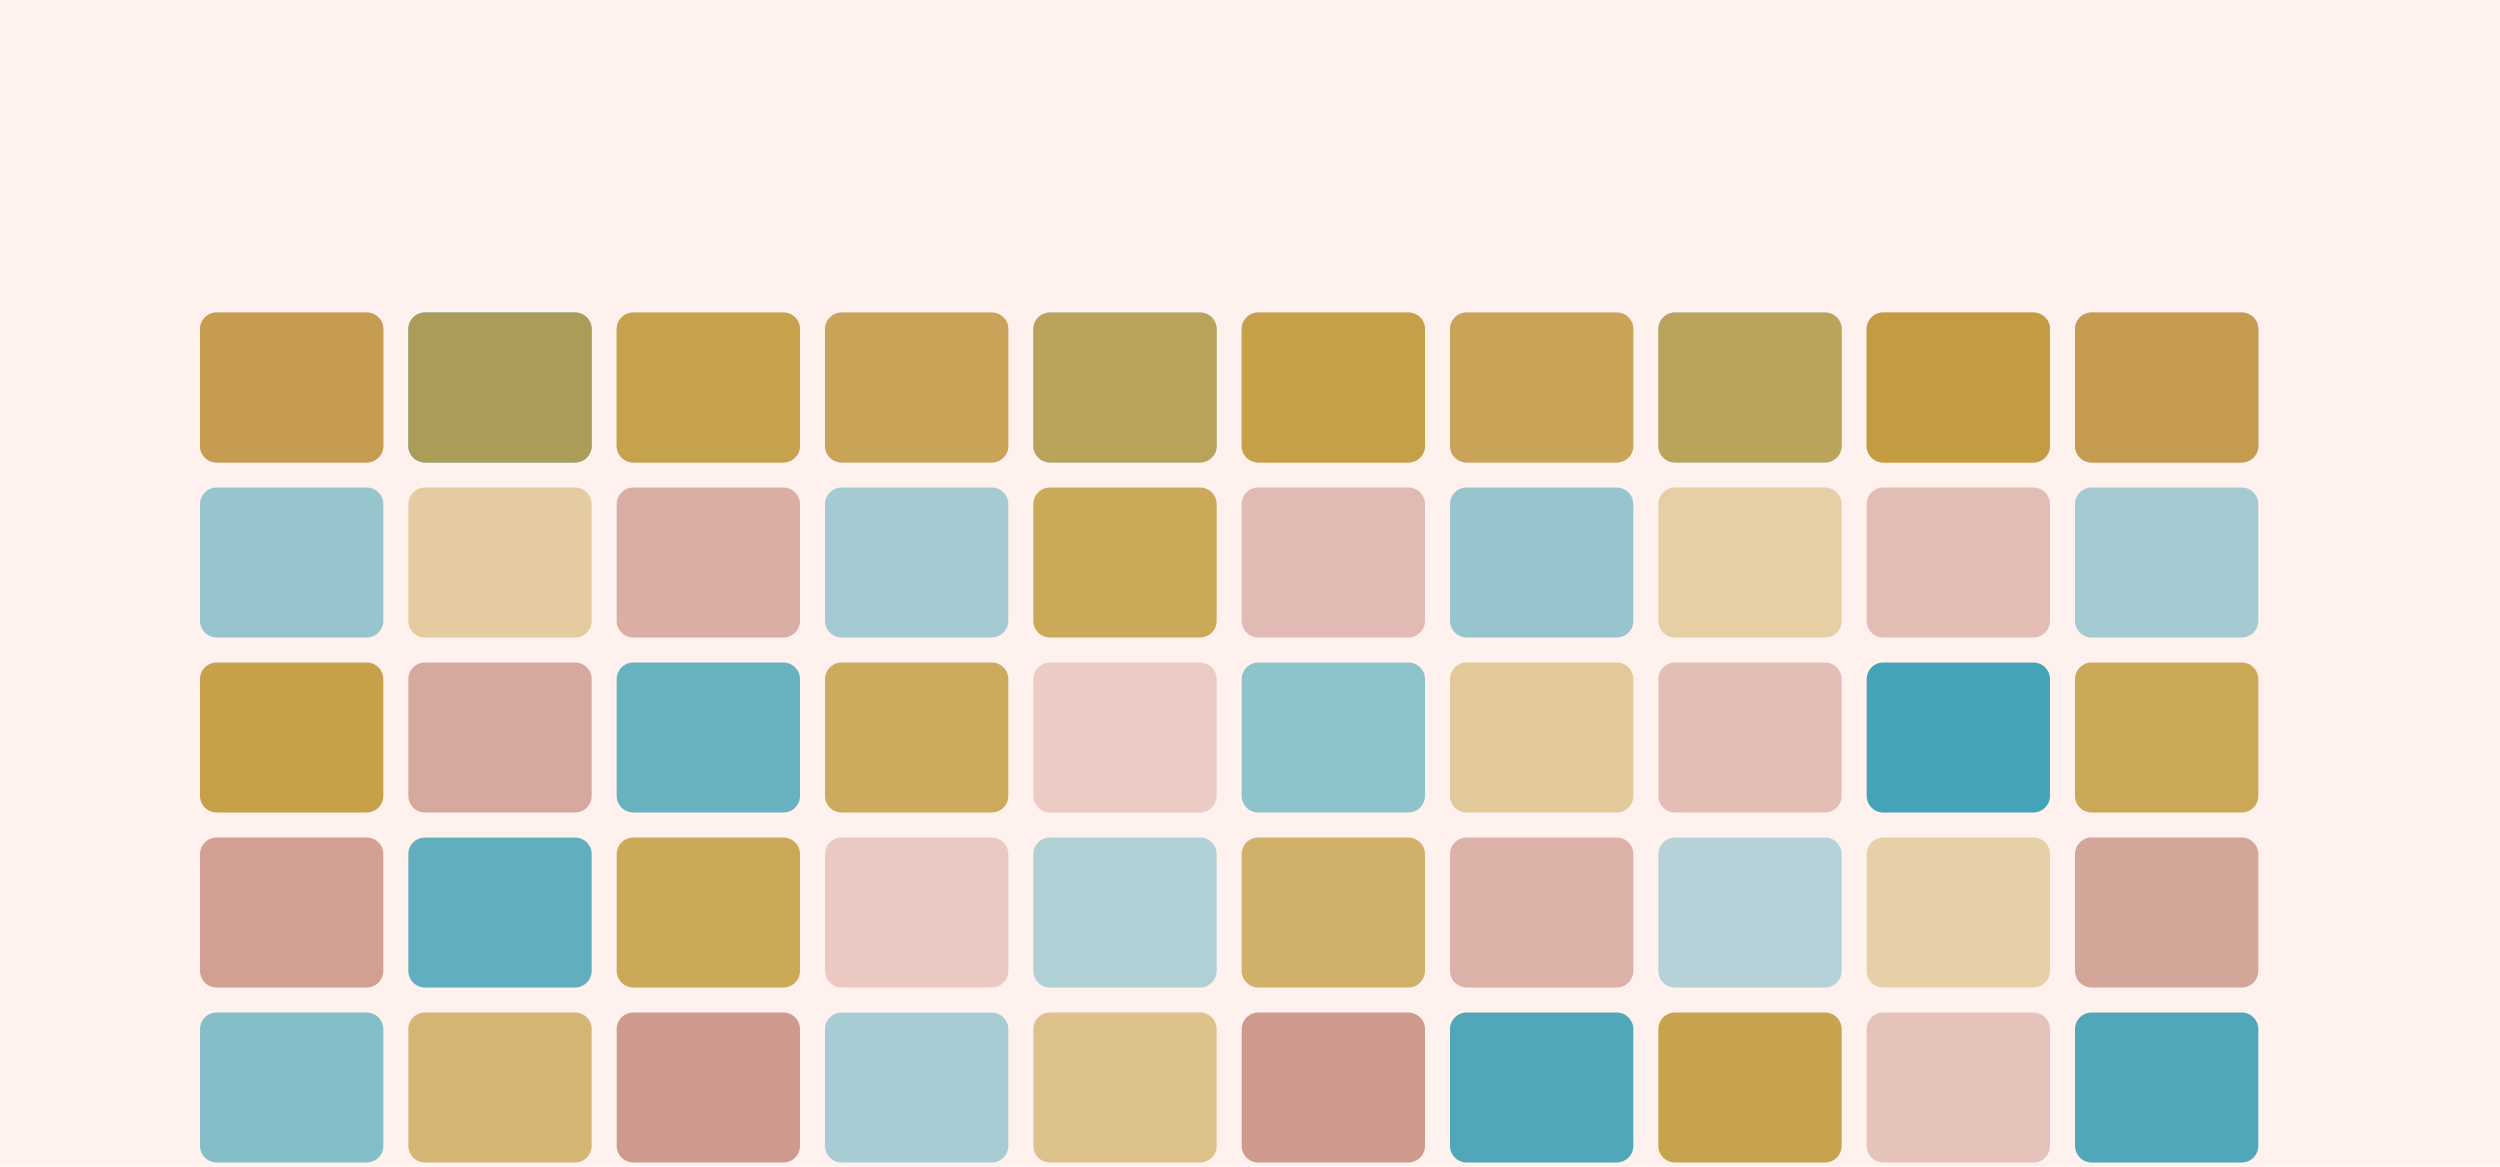
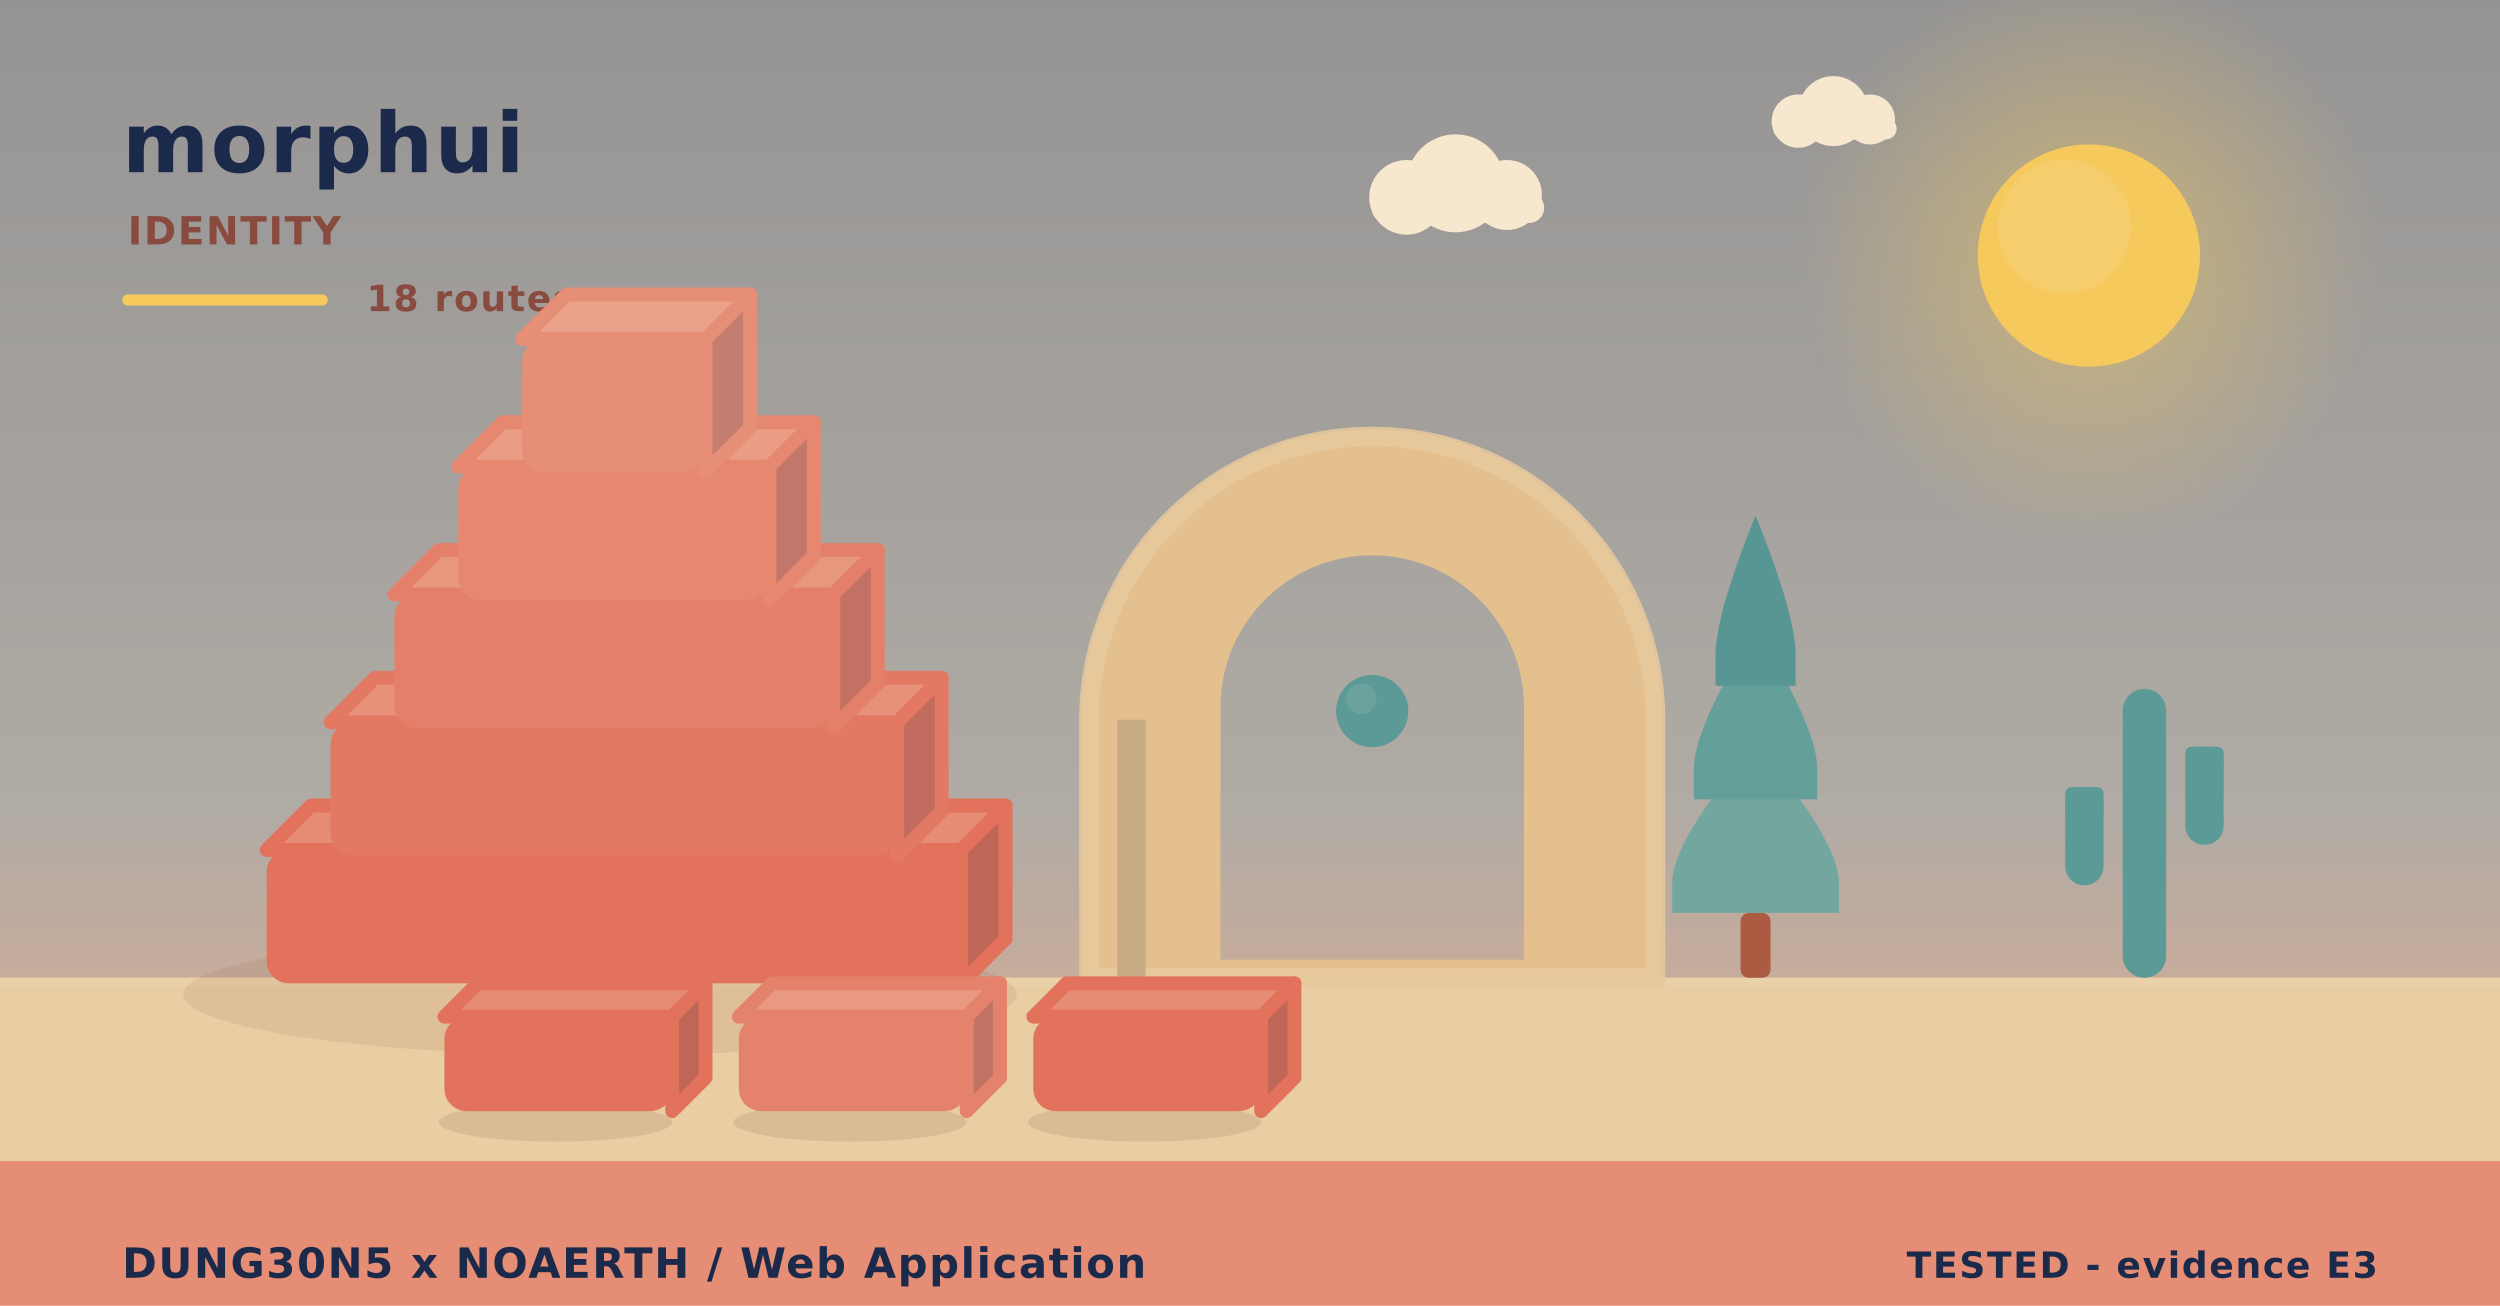
- <svg xmlns="http://www.w3.org/2000/svg" viewBox="0 0 1200 560" width="1200" height="560" role="img" aria-label="morphui hero">
-   <rect width="1200" height="560" fill="#fff1ed" />
-   <defs>
-     <linearGradient id="gh" x1="0" y1="0" x2="1" y2="1">
-       <stop offset="0%" stop-color="#c78c7e" />
-       <stop offset="100%" stop-color="#389eb2" />
-     </linearGradient>
-   </defs>
-   <rect x="96.00" y="150.00" width="88.00" height="72.00" rx="8.00" fill="#c78c7e" opacity="0.79" />
-   <rect x="196.00" y="150.00" width="88.00" height="72.00" rx="8.00" fill="#389eb2" opacity="0.89" />
-   <rect x="296.00" y="150.00" width="88.00" height="72.00" rx="8.00" fill="#c29b3e" opacity="0.59" />
-   <rect x="396.00" y="150.00" width="88.00" height="72.00" rx="8.00" fill="#c78c7e" opacity="0.42" />
-   <rect x="496.00" y="150.00" width="88.00" height="72.00" rx="8.00" fill="#389eb2" opacity="0.53" />
-   <rect x="596.00" y="150.00" width="88.00" height="72.00" rx="8.00" fill="#c29b3e" opacity="0.71" />
-   <rect x="696.00" y="150.00" width="88.00" height="72.00" rx="8.00" fill="#c78c7e" opacity="0.46" />
-   <rect x="796.00" y="150.00" width="88.00" height="72.00" rx="8.00" fill="#389eb2" opacity="0.50" />
-   <rect x="896.00" y="150.00" width="88.00" height="72.00" rx="8.00" fill="#c29b3e" opacity="0.92" />
-   <rect x="996.00" y="150.00" width="88.00" height="72.00" rx="8.00" fill="#c78c7e" opacity="0.81" />
-   <rect x="96.00" y="234.00" width="88.00" height="72.00" rx="8.00" fill="#389eb2" opacity="0.53" />
-   <rect x="196.00" y="234.00" width="88.00" height="72.00" rx="8.00" fill="#c29b3e" opacity="0.44" />
-   <rect x="296.00" y="234.00" width="88.00" height="72.00" rx="8.00" fill="#c78c7e" opacity="0.66" />
-   <rect x="396.00" y="234.00" width="88.00" height="72.00" rx="8.00" fill="#389eb2" opacity="0.45" />
-   <rect x="496.00" y="234.00" width="88.00" height="72.00" rx="8.00" fill="#c29b3e" opacity="0.84" />
-   <rect x="596.00" y="234.00" width="88.00" height="72.00" rx="8.00" fill="#c78c7e" opacity="0.53" />
-   <rect x="696.00" y="234.00" width="88.00" height="72.00" rx="8.00" fill="#389eb2" opacity="0.52" />
-   <rect x="796.00" y="234.00" width="88.00" height="72.00" rx="8.00" fill="#c29b3e" opacity="0.41" />
-   <rect x="896.00" y="234.00" width="88.00" height="72.00" rx="8.00" fill="#c78c7e" opacity="0.51" />
-   <rect x="996.00" y="234.00" width="88.00" height="72.00" rx="8.00" fill="#389eb2" opacity="0.45" />
-   <rect x="96.00" y="318.00" width="88.00" height="72.00" rx="8.00" fill="#c29b3e" opacity="0.93" />
-   <rect x="196.00" y="318.00" width="88.00" height="72.00" rx="8.00" fill="#c78c7e" opacity="0.72" />
-   <rect x="296.00" y="318.00" width="88.00" height="72.00" rx="8.00" fill="#389eb2" opacity="0.76" />
-   <rect x="396.00" y="318.00" width="88.00" height="72.00" rx="8.00" fill="#c29b3e" opacity="0.82" />
-   <rect x="496.00" y="318.00" width="88.00" height="72.00" rx="8.00" fill="#c78c7e" opacity="0.37" />
-   <rect x="596.00" y="318.00" width="88.00" height="72.00" rx="8.00" fill="#389eb2" opacity="0.56" />
-   <rect x="696.00" y="318.00" width="88.00" height="72.00" rx="8.00" fill="#c29b3e" opacity="0.47" />
-   <rect x="796.00" y="318.00" width="88.00" height="72.00" rx="8.00" fill="#c78c7e" opacity="0.50" />
-   <rect x="896.00" y="318.00" width="88.00" height="72.00" rx="8.00" fill="#389eb2" opacity="0.94" />
-   <rect x="996.00" y="318.00" width="88.00" height="72.00" rx="8.00" fill="#c29b3e" opacity="0.85" />
-   <rect x="96.00" y="402.00" width="88.00" height="72.00" rx="8.00" fill="#c78c7e" opacity="0.81" />
-   <rect x="196.00" y="402.00" width="88.00" height="72.00" rx="8.00" fill="#389eb2" opacity="0.79" />
-   <rect x="296.00" y="402.00" width="88.00" height="72.00" rx="8.00" fill="#c29b3e" opacity="0.84" />
-   <rect x="396.00" y="402.00" width="88.00" height="72.00" rx="8.00" fill="#c78c7e" opacity="0.39" />
-   <rect x="496.00" y="402.00" width="88.00" height="72.00" rx="8.00" fill="#389eb2" opacity="0.40" />
-   <rect x="596.00" y="402.00" width="88.00" height="72.00" rx="8.00" fill="#c29b3e" opacity="0.75" />
-   <rect x="696.00" y="402.00" width="88.00" height="72.00" rx="8.00" fill="#c78c7e" opacity="0.63" />
-   <rect x="796.00" y="402.00" width="88.00" height="72.00" rx="8.00" fill="#389eb2" opacity="0.37" />
-   <rect x="896.00" y="402.00" width="88.00" height="72.00" rx="8.00" fill="#c29b3e" opacity="0.40" />
-   <rect x="996.00" y="402.00" width="88.00" height="72.00" rx="8.00" fill="#c78c7e" opacity="0.76" />
-   <rect x="96.00" y="486.00" width="88.00" height="72.00" rx="8.00" fill="#389eb2" opacity="0.62" />
-   <rect x="196.00" y="486.00" width="88.00" height="72.00" rx="8.00" fill="#c29b3e" opacity="0.70" />
-   <rect x="296.00" y="486.00" width="88.00" height="72.00" rx="8.00" fill="#c78c7e" opacity="0.86" />
-   <rect x="396.00" y="486.00" width="88.00" height="72.00" rx="8.00" fill="#389eb2" opacity="0.44" />
-   <rect x="496.00" y="486.00" width="88.00" height="72.00" rx="8.00" fill="#c29b3e" opacity="0.56" />
-   <rect x="596.00" y="486.00" width="88.00" height="72.00" rx="8.00" fill="#c78c7e" opacity="0.86" />
-   <rect x="696.00" y="486.00" width="88.00" height="72.00" rx="8.00" fill="#389eb2" opacity="0.88" />
-   <rect x="796.00" y="486.00" width="88.00" height="72.00" rx="8.00" fill="#c29b3e" opacity="0.91" />
-   <rect x="896.00" y="486.00" width="88.00" height="72.00" rx="8.00" fill="#c78c7e" opacity="0.46" />
-   <rect x="996.00" y="486.00" width="88.00" height="72.00" rx="8.00" fill="#389eb2" opacity="0.88" />
+ <svg xmlns="http://www.w3.org/2000/svg" width="900" height="470" viewBox="0 0 900 470" role="img" aria-label="morphui - identity">
+   <linearGradient id="skyh" x1="0" y1="0" x2="0" y2="1">
+     <stop offset="0" stop-color="#959494" />
+     <stop offset="0.62" stop-color="#b0aba4" />
+     <stop offset="1" stop-color="#f3ad8a" />
+   </linearGradient>
+   <rect width="900" height="470" fill="url(#skyh)" />
+   <radialGradient id="sunh">
+     <stop offset="0.35" stop-color="#f5c95c" stop-opacity="0.34" />
+     <stop offset="1" stop-color="#f5c95c" stop-opacity="0" />
+   </radialGradient>
+   <circle cx="752" cy="92" r="104" fill="url(#sunh)" />
+   <circle cx="752" cy="92" r="40" fill="#f5c95c" />
+   <circle cx="743.2" cy="81.6" r="24" fill="#f5d27e" opacity="0.5" />
  <g>
-     <rect x="96.00" y="150.00" width="88.00" height="72.00" rx="8.00" fill="#c29b3e" opacity="0.80" />
-     <animate attributeName="opacity" values="0.25;1.0;0.25" dur="11.867s" begin="4.47s" repeatCount="indefinite" />
+     <circle cx="524" cy="66" r="17.64" fill="#f6e7ce" />
+     <circle cx="506.36" cy="71.04" r="13.44" fill="#f6e7ce" />
+     <circle cx="542.48" cy="70.2" r="12.6" fill="#f6e7ce" />
+     <rect x="493.76" y="69.36" width="62.16" height="10.92" rx="5.46" fill="#f6e7ce" />
+     <animateTransform attributeName="transform" type="translate" values="0 0;24 0;0 0" dur="36s" begin="0s" repeatCount="indefinite" />
  </g>
  <g>
-     <rect x="196.00" y="150.00" width="88.00" height="72.00" rx="8.00" fill="#c29b3e" opacity="0.80" />
-     <animate attributeName="opacity" values="0.25;1.0;0.25" dur="11.867s" begin="4.79s" repeatCount="indefinite" />
+     <circle cx="660" cy="40" r="12.6" fill="#f6e7ce" />
+     <circle cx="647.4" cy="43.6" r="9.6" fill="#f6e7ce" />
+     <circle cx="673.2" cy="43" r="9" fill="#f6e7ce" />
+     <rect x="638.4" y="42.4" width="44.4" height="7.8" rx="3.9" fill="#f6e7ce" />
+     <animateTransform attributeName="transform" type="translate" values="0 0;-18 0;0 0" dur="46s" begin="3s" repeatCount="indefinite" />
+   </g>
+   <rect x="0" y="352" width="900" height="118" fill="#e9cda3" />
+   <rect x="0" y="352" width="900" height="3" fill="#ebd1a9" />
+   <text x="44" y="62" font-family="Verdana,DejaVu Sans,sans-serif" font-size="30" font-weight="700" letter-spacing="0.6" fill="#1b2a4a" text-anchor="start">morphui</text>
+   <text x="46" y="88" font-family="Verdana,DejaVu Sans,sans-serif" font-size="14" font-weight="700" letter-spacing="0.6" fill="#894b3f" text-anchor="start">IDENTITY</text>
+   <rect x="44" y="106" width="74" height="4" rx="2" fill="#f5c95c" />
+   <text x="132" y="112" font-family="Verdana,DejaVu Sans,sans-serif" font-size="13" font-weight="700" letter-spacing="0.6" fill="#894b3f" text-anchor="start">18 routes</text>
+   <ellipse cx="216" cy="358" rx="150" ry="22" fill="rgba(138,90,68,0.11)" />
+   <g>
+     <path d="M96,306 L346,306 L362,290 L112,290 Z" fill="#e68c74" stroke="#e2725b" stroke-width="5" stroke-linejoin="round" />
+     <path d="M346,306 L362,290 L362,338 L346,354 Z" fill="#c06658" stroke="#e2725b" stroke-width="5" stroke-linejoin="round" />
+     <rect x="96" y="306" width="250" height="48" rx="8" fill="#e2725b" />
+     <animateTransform attributeName="transform" type="translate" values="0 10;0 0" dur="0.9s" begin="0s" fill="freeze" />
  </g>
  <g>
-     <rect x="296.00" y="150.00" width="88.00" height="72.00" rx="8.00" fill="#c29b3e" opacity="0.80" />
-     <animate attributeName="opacity" values="0.25;1.0;0.25" dur="11.867s" begin="5.11s" repeatCount="indefinite" />
+     <path d="M119,260 L323,260 L339,244 L135,244 Z" fill="#e7917a" stroke="#e37962" stroke-width="5" stroke-linejoin="round" />
+     <path d="M323,260 L339,244 L339,292 L323,308 Z" fill="#c16c5e" stroke="#e37962" stroke-width="5" stroke-linejoin="round" />
+     <rect x="119" y="260" width="204" height="48" rx="8" fill="#e37962" />
+     <animateTransform attributeName="transform" type="translate" values="0 10;0 0" dur="0.9s" begin="0.28s" fill="freeze" />
  </g>
  <g>
-     <rect x="396.00" y="150.00" width="88.00" height="72.00" rx="8.00" fill="#c29b3e" opacity="0.80" />
-     <animate attributeName="opacity" values="0.25;1.0;0.25" dur="11.867s" begin="5.43s" repeatCount="indefinite" />
+     <path d="M142,214 L300,214 L316,198 L158,198 Z" fill="#e8977f" stroke="#e48069" stroke-width="5" stroke-linejoin="round" />
+     <path d="M300,214 L316,198 L316,246 L300,262 Z" fill="#c27164" stroke="#e48069" stroke-width="5" stroke-linejoin="round" />
+     <rect x="142" y="214" width="158" height="48" rx="8" fill="#e48069" />
+     <animateTransform attributeName="transform" type="translate" values="0 10;0 0" dur="0.9s" begin="0.56s" fill="freeze" />
  </g>
  <g>
-     <rect x="496.00" y="150.00" width="88.00" height="72.00" rx="8.00" fill="#c29b3e" opacity="0.80" />
-     <animate attributeName="opacity" values="0.25;1.0;0.25" dur="11.867s" begin="5.75s" repeatCount="indefinite" />
+     <path d="M165,168 L277,168 L293,152 L181,152 Z" fill="#ea9c85" stroke="#e68770" stroke-width="5" stroke-linejoin="round" />
+     <path d="M277,168 L293,152 L293,200 L277,216 Z" fill="#c3776a" stroke="#e68770" stroke-width="5" stroke-linejoin="round" />
+     <rect x="165" y="168" width="112" height="48" rx="8" fill="#e68770" />
+     <animateTransform attributeName="transform" type="translate" values="0 10;0 0" dur="0.9s" begin="0.84s" fill="freeze" />
  </g>
  <g>
-     <rect x="596.00" y="150.00" width="88.00" height="72.00" rx="8.00" fill="#c29b3e" opacity="0.80" />
-     <animate attributeName="opacity" values="0.25;1.0;0.25" dur="11.867s" begin="6.07s" repeatCount="indefinite" />
+     <path d="M188,122 L254,122 L270,106 L204,106 Z" fill="#eaa28a" stroke="#e78e77" stroke-width="5" stroke-linejoin="round" />
+     <path d="M254,122 L270,106 L270,154 L254,170 Z" fill="#c47d6f" stroke="#e78e77" stroke-width="5" stroke-linejoin="round" />
+     <rect x="188" y="122" width="66" height="48" rx="8" fill="#e78e77" />
+     <animateTransform attributeName="transform" type="translate" values="0 10;0 0" dur="0.9s" begin="1.12s" fill="freeze" />
  </g>
+   <path d="M392,352 L392,259.12 A102,102 0 0 1 596,259.12 L596,352 Z M436.88,348 L436.88,254.55 A57.12,57.12 0 0 1 551.12,254.55 L551.12,348 Z" fill="#e3c08d" fill-rule="evenodd" stroke="#e3c08d" stroke-width="5" stroke-linejoin="round" />
+   <path d="M392,352 L392,259.12 A102,102 0 0 1 596,259.12 L596,352 Z" fill="none" stroke="#e8c99d" stroke-width="7" stroke-linecap="round" opacity="0.85" />
+   <rect x="402.2" y="259.12" width="10.2" height="92.88" fill="#c7ab84" />
  <g>
-     <rect x="696.00" y="150.00" width="88.00" height="72.00" rx="8.00" fill="#c29b3e" opacity="0.80" />
-     <animate attributeName="opacity" values="0.25;1.0;0.25" dur="11.867s" begin="6.39s" repeatCount="indefinite" />
+     <circle cx="494" cy="256" r="13" fill="#5b9a97" />
+     <circle cx="490.1" cy="251.58" r="5.46" fill="#7aa9a2" opacity="0.55" />
+     <animate attributeName="opacity" values="0.78;1;0.78" dur="5.2s" begin="0s" repeatCount="indefinite" />
  </g>
+   <rect x="626.6" y="328.64" width="10.8" height="23.36" rx="3" fill="#ac5b43" />
+   <path d="M632,267.32 Q602,302.89 602,317.6 Q602,328.64 602,328.64 L662,328.64 Q662,328.64 662,317.6 Q662,302.89 632,267.32 Z" fill="#74a6a0" />
+   <path d="M632,226.44 Q609.8,262.01 609.8,276.72 Q609.8,287.76 609.8,287.76 L654.2,287.76 Q654.2,287.76 654.2,276.72 Q654.2,262.01 632,226.44 Z" fill="#649f9a" />
+   <path d="M632,185.56 Q617.6,221.13 617.6,235.84 Q617.6,246.88 617.6,246.88 L646.4,246.88 Q646.4,246.88 646.4,235.84 Q646.4,221.13 632,185.56 Z" fill="#589694" />
+   <rect x="764.18" y="248" width="15.64" height="104" rx="7.82" fill="#5b9a97" />
+   <rect x="743.48" y="283.36" width="13.8" height="35.36" rx="6.9" fill="#5b9a97" />
+   <rect x="743.48" y="283.36" width="13.8" height="10.4" rx="2.3" fill="#5b9a97" />
+   <rect x="786.72" y="268.8" width="13.8" height="35.36" rx="6.9" fill="#5b9a97" />
+   <rect x="786.72" y="268.8" width="13.8" height="10.4" rx="2.3" fill="#5b9a97" />
+   <ellipse cx="200" cy="404" rx="42" ry="7" fill="rgba(138,90,68,0.15)" />
  <g>
-     <rect x="796.00" y="150.00" width="88.00" height="72.00" rx="8.00" fill="#c29b3e" opacity="0.80" />
-     <animate attributeName="opacity" values="0.25;1.0;0.25" dur="11.867s" begin="6.71s" repeatCount="indefinite" />
+     <path d="M160,366 L242,366 L254,354 L172,354 Z" fill="#e68c74" stroke="#e2725b" stroke-width="5" stroke-linejoin="round" />
+     <path d="M242,366 L254,354 L254,388 L242,400 Z" fill="#c06658" stroke="#e2725b" stroke-width="5" stroke-linejoin="round" />
+     <rect x="160" y="366" width="82" height="34" rx="8" fill="#e2725b" />
+     <animateTransform attributeName="transform" type="translate" values="0 10;0 0" dur="0.7s" begin="0.8s" fill="freeze" />
  </g>
+   <ellipse cx="306" cy="404" rx="42" ry="7" fill="rgba(138,90,68,0.15)" />
  <g>
-     <rect x="896.00" y="150.00" width="88.00" height="72.00" rx="8.00" fill="#c29b3e" opacity="0.80" />
-     <animate attributeName="opacity" values="0.25;1.0;0.25" dur="11.867s" begin="7.03s" repeatCount="indefinite" />
+     <path d="M266,366 L348,366 L360,354 L278,354 Z" fill="#e99881" stroke="#e5826b" stroke-width="5" stroke-linejoin="round" />
+     <path d="M348,366 L360,354 L360,388 L348,400 Z" fill="#c37365" stroke="#e5826b" stroke-width="5" stroke-linejoin="round" />
+     <rect x="266" y="366" width="82" height="34" rx="8" fill="#e5826b" />
+     <animateTransform attributeName="transform" type="translate" values="0 10;0 0" dur="0.7s" begin="0.95s" fill="freeze" />
  </g>
+   <ellipse cx="412" cy="404" rx="42" ry="7" fill="rgba(138,90,68,0.15)" />
  <g>
-     <rect x="996.00" y="150.00" width="88.00" height="72.00" rx="8.00" fill="#c29b3e" opacity="0.80" />
-     <animate attributeName="opacity" values="0.25;1.0;0.25" dur="11.867s" begin="7.35s" repeatCount="indefinite" />
+     <path d="M372,366 L454,366 L466,354 L384,354 Z" fill="#e68c74" stroke="#e2725b" stroke-width="5" stroke-linejoin="round" />
+     <path d="M454,366 L466,354 L466,388 L454,400 Z" fill="#c06658" stroke="#e2725b" stroke-width="5" stroke-linejoin="round" />
+     <rect x="372" y="366" width="82" height="34" rx="8" fill="#e2725b" />
+     <animateTransform attributeName="transform" type="translate" values="0 10;0 0" dur="0.7s" begin="1.1s" fill="freeze" />
  </g>
+   <rect x="0" y="418" width="900" height="52" rx="0" fill="#e68972" opacity="0.94" />
+   <text x="44" y="460" font-family="Verdana,DejaVu Sans,sans-serif" font-size="15" font-weight="700" letter-spacing="0.6" fill="#1b2a4a" text-anchor="start">DUNG30N5 x NOAERTH  /  Web Application</text>
+   <text x="856" y="460" font-family="Verdana,DejaVu Sans,sans-serif" font-size="13" font-weight="700" letter-spacing="0.6" fill="#1b2a4a" text-anchor="end">TESTED  -  evidence E3</text>
</svg>
